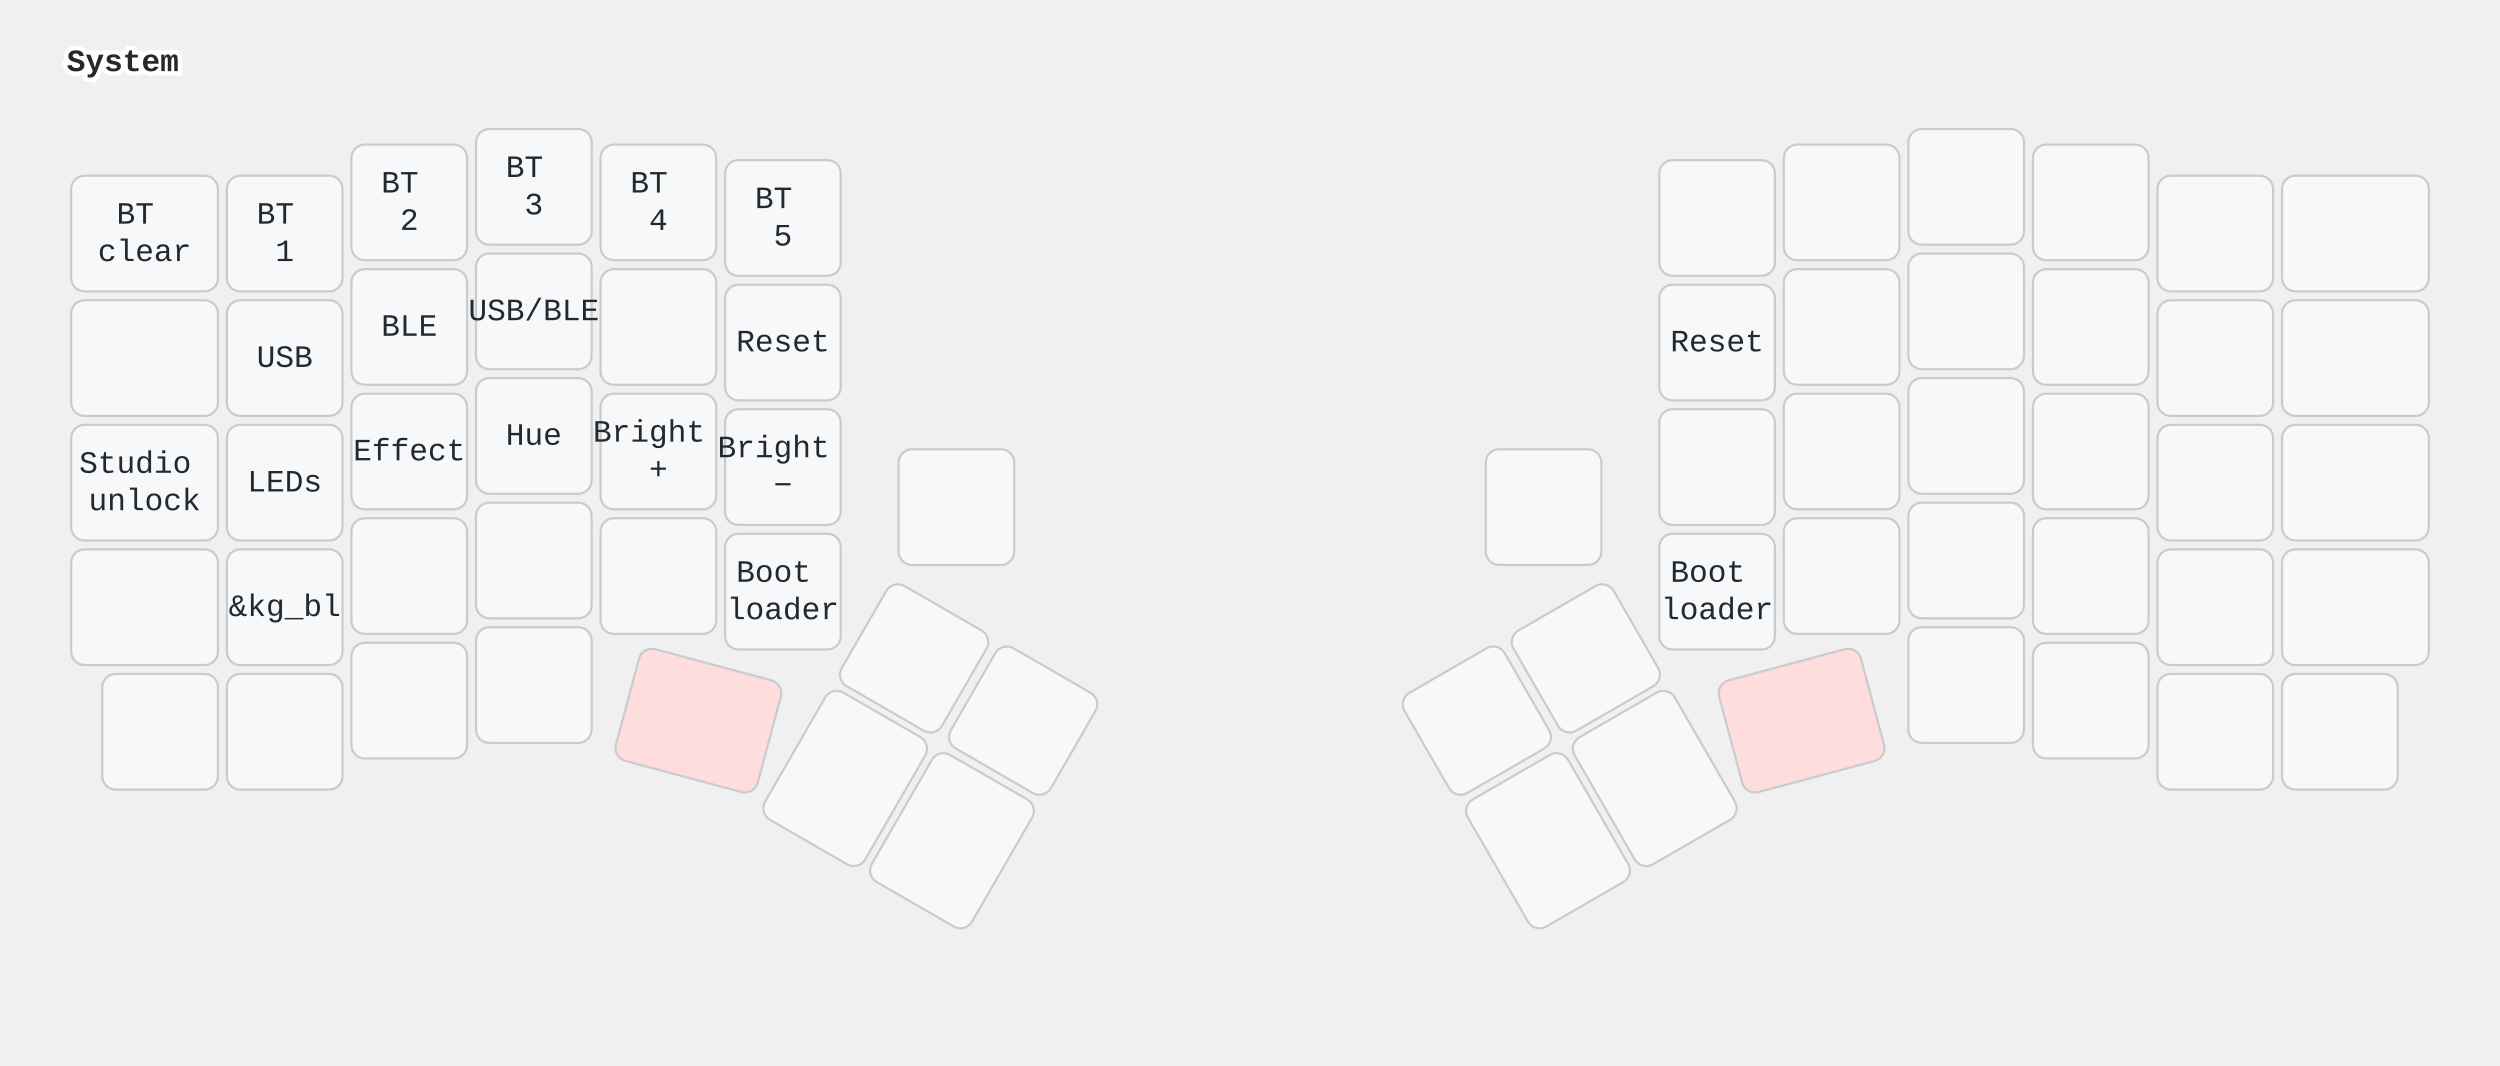
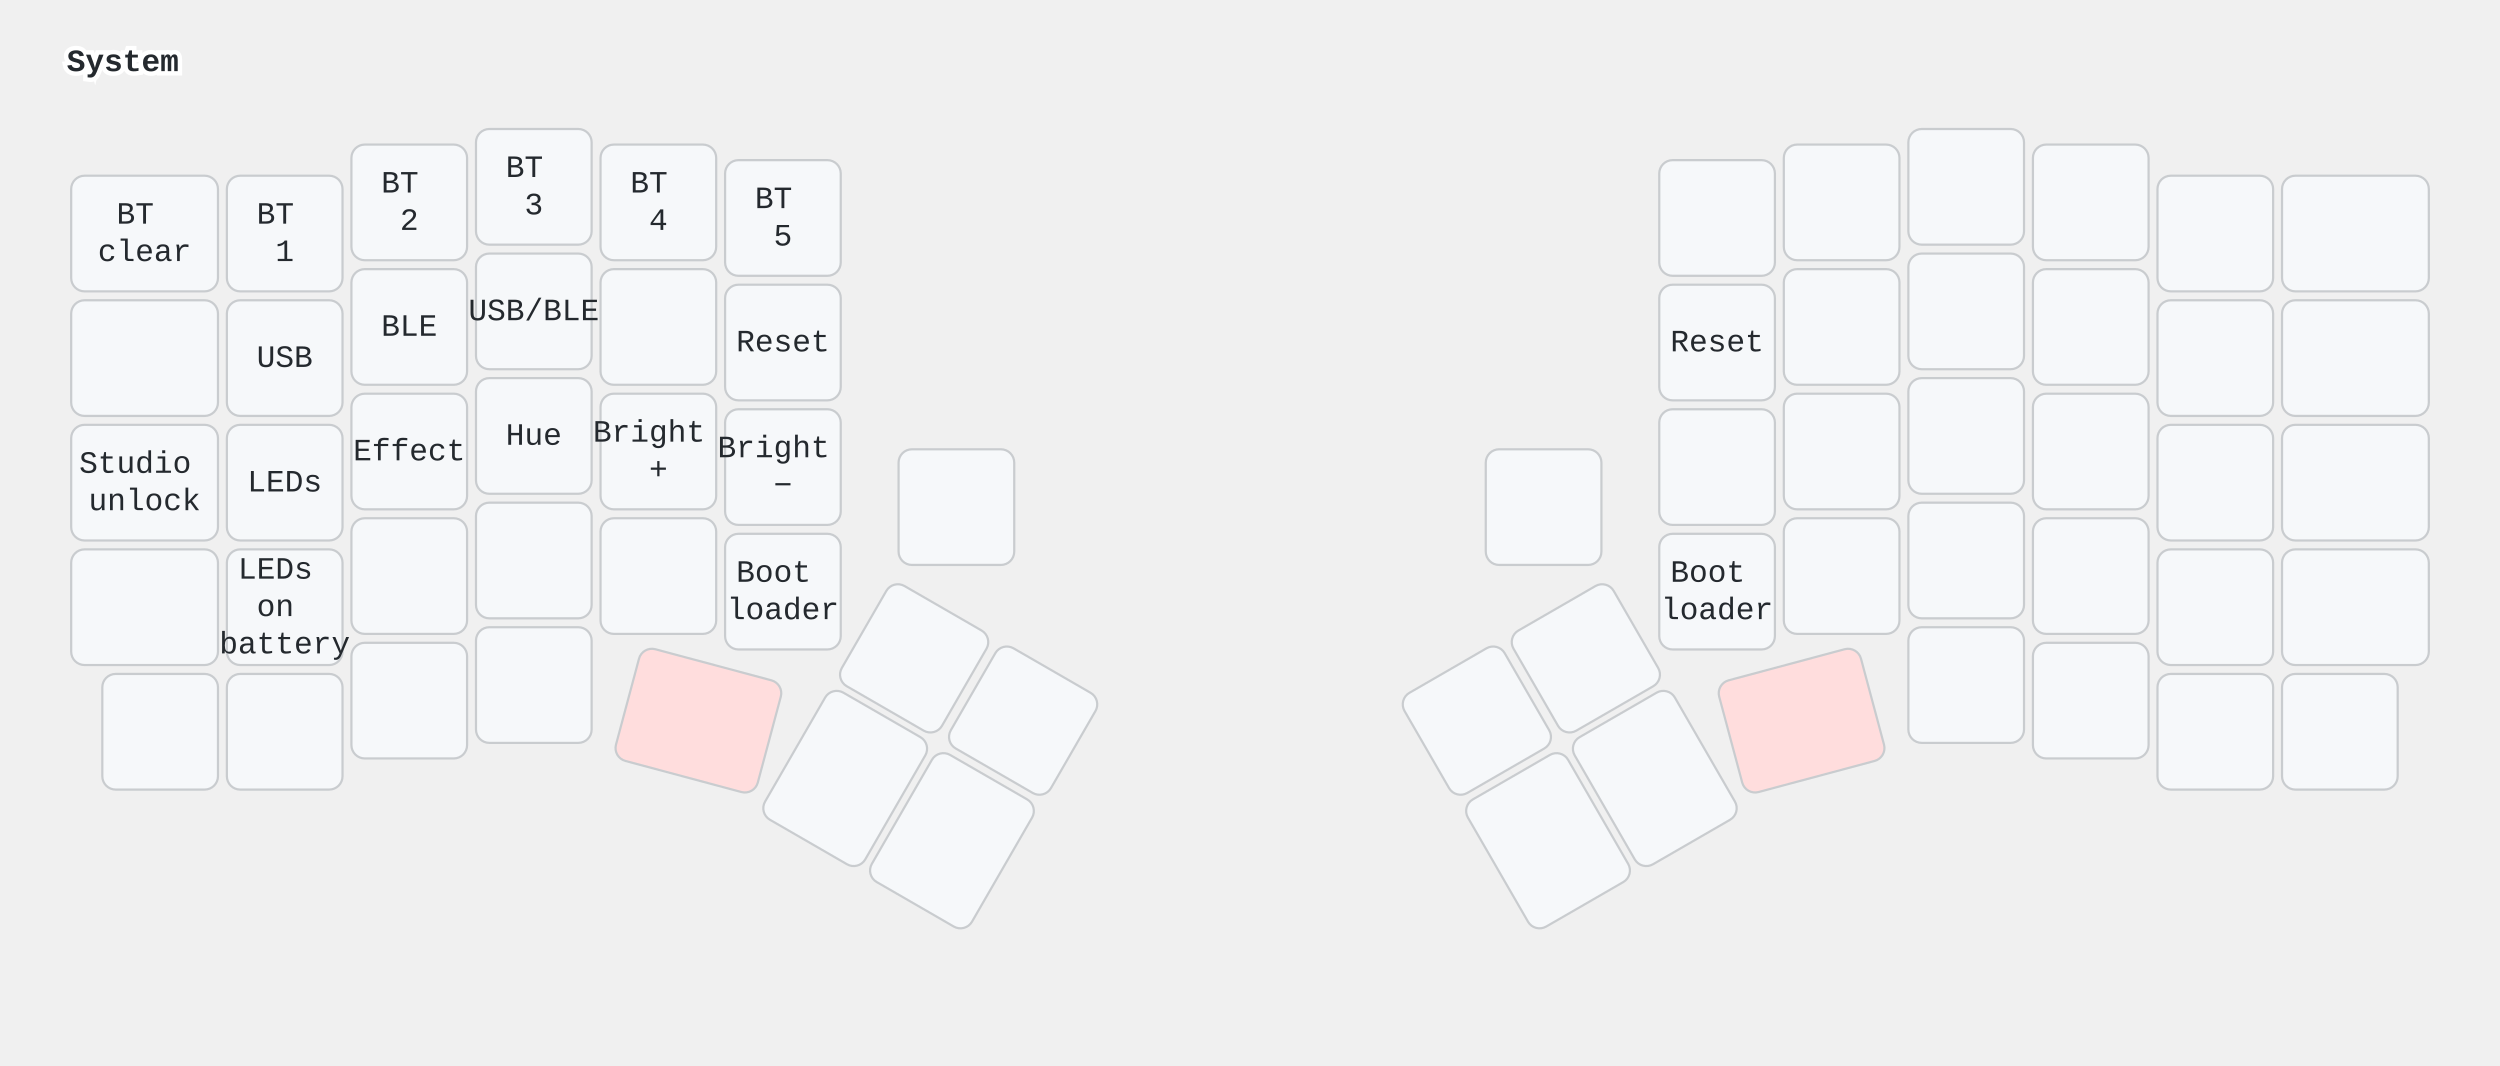
<svg xmlns="http://www.w3.org/2000/svg" width="1124" height="479" viewBox="0 0 1124 479" class="keymap">
  <style>/* inherit to force styles through use tags */
svg path {
    fill: inherit;
}

/* font and background color specifications */
svg.keymap {
    font-family: SFMono-Regular,Consolas,Liberation Mono,Menlo,monospace;
    font-size: 14px;
    font-kerning: normal;
    text-rendering: optimizeLegibility;
    fill: #24292e;
}

/* default key styling */
rect.key {
    fill: #f6f8fa;
}

rect.key, rect.combo {
    stroke: #c9cccf;
    stroke-width: 1;
}

/* default key side styling, only used is draw_key_sides is set */
rect.side {
    filter: brightness(90%);
}

/* color accent for combo boxes */
rect.combo, rect.combo-separate {
    fill: #cdf;
}

/* color accent for held keys */
rect.held, rect.combo.held {
    fill: #fdd;
}

/* color accent for ghost (optional) keys */
rect.ghost, rect.combo.ghost {
    stroke-dasharray: 4, 4;
    stroke-width: 2;
}

text {
    text-anchor: middle;
    dominant-baseline: middle;
}

/* styling for layer labels */
text.label {
    font-weight: bold;
    text-anchor: start;
    stroke: white;
    stroke-width: 4;
    paint-order: stroke;
}

/* styling for optional footer */
text.footer {
    text-anchor: end;
    dominant-baseline: auto;
    stroke: white;
    stroke-width: 4;
    paint-order: stroke;
}

/* styling for combo tap, and key non-tap label text */
text.combo, text.hold, text.shifted, text.left, text.right, text.tl, text.tr, text.bl, text.br {
    font-size: 11px;
}

text.hold, text.bl, text.br {
    text-anchor: middle;
    dominant-baseline: auto;
}

text.shifted, text.tl, text.tr {
    text-anchor: middle;
    dominant-baseline: hanging;
}

text.left, text.tl, text.bl {
    text-anchor: start;
}

text.right, text.tr, text.br {
    text-anchor: end;
}

text.layer-activator {
    text-decoration: underline;
}

/* styling for hold/shifted label text in combo box */
text.combo.hold, text.combo.shifted, text.combo.left, text.combo.right {
    font-size: 8px;
}

/* lighter symbol for transparent keys */
text.trans {
    fill: #7b7e81;
}

/* styling for combo dendrons */
path.combo {
    stroke-width: 1;
    stroke: gray;
    fill: none;
}

/* Start Tabler Icons Cleanup */
/* cannot use height/width with glyphs */
.icon-tabler &gt; path {
    fill: inherit;
    stroke: inherit;
    stroke-width: 2;
}
/* hide tabler's default box */
.icon-tabler &gt; path[stroke="none"][fill="none"] {
    visibility: hidden;
}
/* End Tabler Icons Cleanup */

@media (prefers-color-scheme: dark) {
svg.keymap { fill: #d1d6db; }
rect.key { fill: #3f4750; }
rect.key, rect.combo { stroke: #60666c; }
rect.combo, rect.combo-separate { fill: #1f3d7a; }
rect.held, rect.combo.held { fill: #854747; }
text.label, text.footer { stroke: black; }
text.trans { fill: #7e8184; }
path.combo { stroke: #7f7f7f; }

}</style>
  <g transform="translate(30, 0)" class="layer-System">
    <text x="0" y="28" class="label" id="System">System</text>
    <g transform="translate(0, 56)">
      <g transform="translate(35, 49)" class="key keypos-0">
        <rect rx="6" ry="6" x="-33" y="-26" width="66" height="52" class="key" />
        <text x="0" y="0" class="key tap">
          <tspan x="0" dy="-0.6em">BT</tspan>
          <tspan x="0" dy="1.2em">clear</tspan>
        </text>
      </g>
      <g transform="translate(98, 49)" class="key keypos-1">
        <rect rx="6" ry="6" x="-26" y="-26" width="52" height="52" class="key" />
        <text x="0" y="0" class="key tap">
          <tspan x="0" dy="-0.6em">BT</tspan>
          <tspan x="0" dy="1.2em">1</tspan>
        </text>
      </g>
      <g transform="translate(154, 35)" class="key keypos-2">
        <rect rx="6" ry="6" x="-26" y="-26" width="52" height="52" class="key" />
        <text x="0" y="0" class="key tap">
          <tspan x="0" dy="-0.6em">BT</tspan>
          <tspan x="0" dy="1.2em">2</tspan>
        </text>
      </g>
      <g transform="translate(210, 28)" class="key keypos-3">
        <rect rx="6" ry="6" x="-26" y="-26" width="52" height="52" class="key" />
        <text x="0" y="0" class="key tap">
          <tspan x="0" dy="-0.6em">BT</tspan>
          <tspan x="0" dy="1.2em">3</tspan>
        </text>
      </g>
      <g transform="translate(266, 35)" class="key keypos-4">
        <rect rx="6" ry="6" x="-26" y="-26" width="52" height="52" class="key" />
        <text x="0" y="0" class="key tap">
          <tspan x="0" dy="-0.6em">BT</tspan>
          <tspan x="0" dy="1.2em">4</tspan>
        </text>
      </g>
      <g transform="translate(322, 42)" class="key keypos-5">
        <rect rx="6" ry="6" x="-26" y="-26" width="52" height="52" class="key" />
        <text x="0" y="0" class="key tap">
          <tspan x="0" dy="-0.6em">BT</tspan>
          <tspan x="0" dy="1.2em">5</tspan>
        </text>
      </g>
      <g transform="translate(400, 172)" class="key trans keypos-6">
        <rect rx="6" ry="6" x="-26" y="-26" width="52" height="52" class="key trans" />
      </g>
      <g transform="translate(664, 172)" class="key trans keypos-7">
        <rect rx="6" ry="6" x="-26" y="-26" width="52" height="52" class="key trans" />
      </g>
      <g transform="translate(742, 42)" class="key trans keypos-8">
        <rect rx="6" ry="6" x="-26" y="-26" width="52" height="52" class="key trans" />
      </g>
      <g transform="translate(798, 35)" class="key trans keypos-9">
        <rect rx="6" ry="6" x="-26" y="-26" width="52" height="52" class="key trans" />
      </g>
      <g transform="translate(854, 28)" class="key trans keypos-10">
        <rect rx="6" ry="6" x="-26" y="-26" width="52" height="52" class="key trans" />
      </g>
      <g transform="translate(910, 35)" class="key trans keypos-11">
        <rect rx="6" ry="6" x="-26" y="-26" width="52" height="52" class="key trans" />
      </g>
      <g transform="translate(966, 49)" class="key trans keypos-12">
        <rect rx="6" ry="6" x="-26" y="-26" width="52" height="52" class="key trans" />
      </g>
      <g transform="translate(1029, 49)" class="key trans keypos-13">
        <rect rx="6" ry="6" x="-33" y="-26" width="66" height="52" class="key trans" />
      </g>
      <g transform="translate(35, 105)" class="key trans keypos-14">
        <rect rx="6" ry="6" x="-33" y="-26" width="66" height="52" class="key trans" />
      </g>
      <g transform="translate(98, 105)" class="key keypos-15">
        <rect rx="6" ry="6" x="-26" y="-26" width="52" height="52" class="key" />
        <text x="0" y="0" class="key tap">USB</text>
      </g>
      <g transform="translate(154, 91)" class="key keypos-16">
        <rect rx="6" ry="6" x="-26" y="-26" width="52" height="52" class="key" />
        <text x="0" y="0" class="key tap">BLE</text>
      </g>
      <g transform="translate(210, 84)" class="key keypos-17">
        <rect rx="6" ry="6" x="-26" y="-26" width="52" height="52" class="key" />
        <text x="0" y="0" class="key tap">USB/BLE</text>
      </g>
      <g transform="translate(266, 91)" class="key trans keypos-18">
        <rect rx="6" ry="6" x="-26" y="-26" width="52" height="52" class="key trans" />
      </g>
      <g transform="translate(322, 98)" class="key keypos-19">
        <rect rx="6" ry="6" x="-26" y="-26" width="52" height="52" class="key" />
        <text x="0" y="0" class="key tap">Reset</text>
      </g>
      <g transform="translate(742, 98)" class="key keypos-20">
        <rect rx="6" ry="6" x="-26" y="-26" width="52" height="52" class="key" />
        <text x="0" y="0" class="key tap">Reset</text>
      </g>
      <g transform="translate(798, 91)" class="key trans keypos-21">
        <rect rx="6" ry="6" x="-26" y="-26" width="52" height="52" class="key trans" />
      </g>
      <g transform="translate(854, 84)" class="key trans keypos-22">
        <rect rx="6" ry="6" x="-26" y="-26" width="52" height="52" class="key trans" />
      </g>
      <g transform="translate(910, 91)" class="key trans keypos-23">
        <rect rx="6" ry="6" x="-26" y="-26" width="52" height="52" class="key trans" />
      </g>
      <g transform="translate(966, 105)" class="key trans keypos-24">
        <rect rx="6" ry="6" x="-26" y="-26" width="52" height="52" class="key trans" />
      </g>
      <g transform="translate(1029, 105)" class="key trans keypos-25">
        <rect rx="6" ry="6" x="-33" y="-26" width="66" height="52" class="key trans" />
      </g>
      <g transform="translate(35, 161)" class="key keypos-26">
        <rect rx="6" ry="6" x="-33" y="-26" width="66" height="52" class="key" />
        <text x="0" y="0" class="key tap">
          <tspan x="0" dy="-0.6em">Studio</tspan>
          <tspan x="0" dy="1.2em">unlock</tspan>
        </text>
      </g>
      <g transform="translate(98, 161)" class="key keypos-27">
        <rect rx="6" ry="6" x="-26" y="-26" width="52" height="52" class="key" />
        <text x="0" y="0" class="key tap">LEDs</text>
      </g>
      <g transform="translate(154, 147)" class="key keypos-28">
        <rect rx="6" ry="6" x="-26" y="-26" width="52" height="52" class="key" />
        <text x="0" y="0" class="key tap">Effect</text>
      </g>
      <g transform="translate(210, 140)" class="key keypos-29">
        <rect rx="6" ry="6" x="-26" y="-26" width="52" height="52" class="key" />
        <text x="0" y="0" class="key tap">Hue</text>
      </g>
      <g transform="translate(266, 147)" class="key keypos-30">
        <rect rx="6" ry="6" x="-26" y="-26" width="52" height="52" class="key" />
        <text x="0" y="0" class="key tap">
          <tspan x="0" dy="-0.6em">Bright</tspan>
          <tspan x="0" dy="1.2em">+</tspan>
        </text>
      </g>
      <g transform="translate(322, 154)" class="key keypos-31">
        <rect rx="6" ry="6" x="-26" y="-26" width="52" height="52" class="key" />
        <text x="0" y="0" class="key tap">
          <tspan x="0" dy="-0.6em">Bright</tspan>
          <tspan x="0" dy="1.2em">−</tspan>
        </text>
      </g>
      <g transform="translate(742, 154)" class="key trans keypos-32">
        <rect rx="6" ry="6" x="-26" y="-26" width="52" height="52" class="key trans" />
      </g>
      <g transform="translate(798, 147)" class="key trans keypos-33">
        <rect rx="6" ry="6" x="-26" y="-26" width="52" height="52" class="key trans" />
      </g>
      <g transform="translate(854, 140)" class="key trans keypos-34">
        <rect rx="6" ry="6" x="-26" y="-26" width="52" height="52" class="key trans" />
      </g>
      <g transform="translate(910, 147)" class="key trans keypos-35">
        <rect rx="6" ry="6" x="-26" y="-26" width="52" height="52" class="key trans" />
      </g>
      <g transform="translate(966, 161)" class="key trans keypos-36">
        <rect rx="6" ry="6" x="-26" y="-26" width="52" height="52" class="key trans" />
      </g>
      <g transform="translate(1029, 161)" class="key trans keypos-37">
        <rect rx="6" ry="6" x="-33" y="-26" width="66" height="52" class="key trans" />
      </g>
      <g transform="translate(35, 217)" class="key trans keypos-38">
        <rect rx="6" ry="6" x="-33" y="-26" width="66" height="52" class="key trans" />
      </g>
      <g transform="translate(98, 217)" class="key keypos-39">
        <rect rx="6" ry="6" x="-26" y="-26" width="52" height="52" class="key" />
-         <text x="0" y="0" class="key tap">&amp;kg_bl</text>
+         <text x="0" y="0" class="key tap">
+           <tspan x="0" dy="-1.2em">LEDs</tspan>
+           <tspan x="0" dy="1.2em">on</tspan>
+           <tspan x="0" dy="1.2em">battery</tspan>
+         </text>
      </g>
      <g transform="translate(154, 203)" class="key trans keypos-40">
        <rect rx="6" ry="6" x="-26" y="-26" width="52" height="52" class="key trans" />
      </g>
      <g transform="translate(210, 196)" class="key trans keypos-41">
        <rect rx="6" ry="6" x="-26" y="-26" width="52" height="52" class="key trans" />
      </g>
      <g transform="translate(266, 203)" class="key trans keypos-42">
        <rect rx="6" ry="6" x="-26" y="-26" width="52" height="52" class="key trans" />
      </g>
      <g transform="translate(322, 210)" class="key keypos-43">
        <rect rx="6" ry="6" x="-26" y="-26" width="52" height="52" class="key" />
        <text x="0" y="0" class="key tap">
          <tspan x="0" dy="-0.6em">Boot</tspan>
          <tspan x="0" dy="1.2em">loader</tspan>
        </text>
      </g>
      <g transform="translate(742, 210)" class="key keypos-44">
        <rect rx="6" ry="6" x="-26" y="-26" width="52" height="52" class="key" />
        <text x="0" y="0" class="key tap">
          <tspan x="0" dy="-0.6em">Boot</tspan>
          <tspan x="0" dy="1.2em">loader</tspan>
        </text>
      </g>
      <g transform="translate(798, 203)" class="key trans keypos-45">
        <rect rx="6" ry="6" x="-26" y="-26" width="52" height="52" class="key trans" />
      </g>
      <g transform="translate(854, 196)" class="key trans keypos-46">
        <rect rx="6" ry="6" x="-26" y="-26" width="52" height="52" class="key trans" />
      </g>
      <g transform="translate(910, 203)" class="key trans keypos-47">
        <rect rx="6" ry="6" x="-26" y="-26" width="52" height="52" class="key trans" />
      </g>
      <g transform="translate(966, 217)" class="key trans keypos-48">
        <rect rx="6" ry="6" x="-26" y="-26" width="52" height="52" class="key trans" />
      </g>
      <g transform="translate(1029, 217)" class="key trans keypos-49">
        <rect rx="6" ry="6" x="-33" y="-26" width="66" height="52" class="key trans" />
      </g>
      <g transform="translate(42, 273)" class="key trans keypos-50">
        <rect rx="6" ry="6" x="-26" y="-26" width="52" height="52" class="key trans" />
      </g>
      <g transform="translate(98, 273)" class="key trans keypos-51">
        <rect rx="6" ry="6" x="-26" y="-26" width="52" height="52" class="key trans" />
      </g>
      <g transform="translate(154, 259)" class="key trans keypos-52">
        <rect rx="6" ry="6" x="-26" y="-26" width="52" height="52" class="key trans" />
      </g>
      <g transform="translate(210, 252)" class="key trans keypos-53">
        <rect rx="6" ry="6" x="-26" y="-26" width="52" height="52" class="key trans" />
      </g>
      <g transform="translate(854, 252)" class="key trans keypos-54">
        <rect rx="6" ry="6" x="-26" y="-26" width="52" height="52" class="key trans" />
      </g>
      <g transform="translate(910, 259)" class="key trans keypos-55">
        <rect rx="6" ry="6" x="-26" y="-26" width="52" height="52" class="key trans" />
      </g>
      <g transform="translate(966, 273)" class="key trans keypos-56">
        <rect rx="6" ry="6" x="-26" y="-26" width="52" height="52" class="key trans" />
      </g>
      <g transform="translate(1022, 273)" class="key trans keypos-57">
        <rect rx="6" ry="6" x="-26" y="-26" width="52" height="52" class="key trans" />
      </g>
      <g transform="translate(381, 240) rotate(30.0)" class="key trans keypos-58">
        <rect rx="6" ry="6" x="-26" y="-26" width="52" height="52" class="key trans" />
      </g>
      <g transform="translate(430, 268) rotate(30.0)" class="key trans keypos-59">
        <rect rx="6" ry="6" x="-26" y="-26" width="52" height="52" class="key trans" />
      </g>
      <g transform="translate(634, 268) rotate(-30.0)" class="key trans keypos-60">
        <rect rx="6" ry="6" x="-26" y="-26" width="52" height="52" class="key trans" />
      </g>
      <g transform="translate(683, 240) rotate(-30.0)" class="key trans keypos-61">
        <rect rx="6" ry="6" x="-26" y="-26" width="52" height="52" class="key trans" />
      </g>
      <g transform="translate(284, 268) rotate(15.0)" class="key held keypos-62">
        <rect rx="6" ry="6" x="-33" y="-26" width="66" height="52" class="key held" />
      </g>
      <g transform="translate(350, 294) rotate(30.0)" class="key trans keypos-63">
        <rect rx="6" ry="6" x="-26" y="-33" width="52" height="66" class="key trans" />
      </g>
      <g transform="translate(398, 322) rotate(30.0)" class="key trans keypos-64">
        <rect rx="6" ry="6" x="-26" y="-33" width="52" height="66" class="key trans" />
      </g>
      <g transform="translate(666, 322) rotate(-30.0)" class="key trans keypos-65">
        <rect rx="6" ry="6" x="-26" y="-33" width="52" height="66" class="key trans" />
      </g>
      <g transform="translate(714, 294) rotate(-30.0)" class="key trans keypos-66">
        <rect rx="6" ry="6" x="-26" y="-33" width="52" height="66" class="key trans" />
      </g>
      <g transform="translate(780, 268) rotate(-15.0)" class="key held keypos-67">
        <rect rx="6" ry="6" x="-33" y="-26" width="66" height="52" class="key held" />
      </g>
    </g>
  </g>
</svg>
